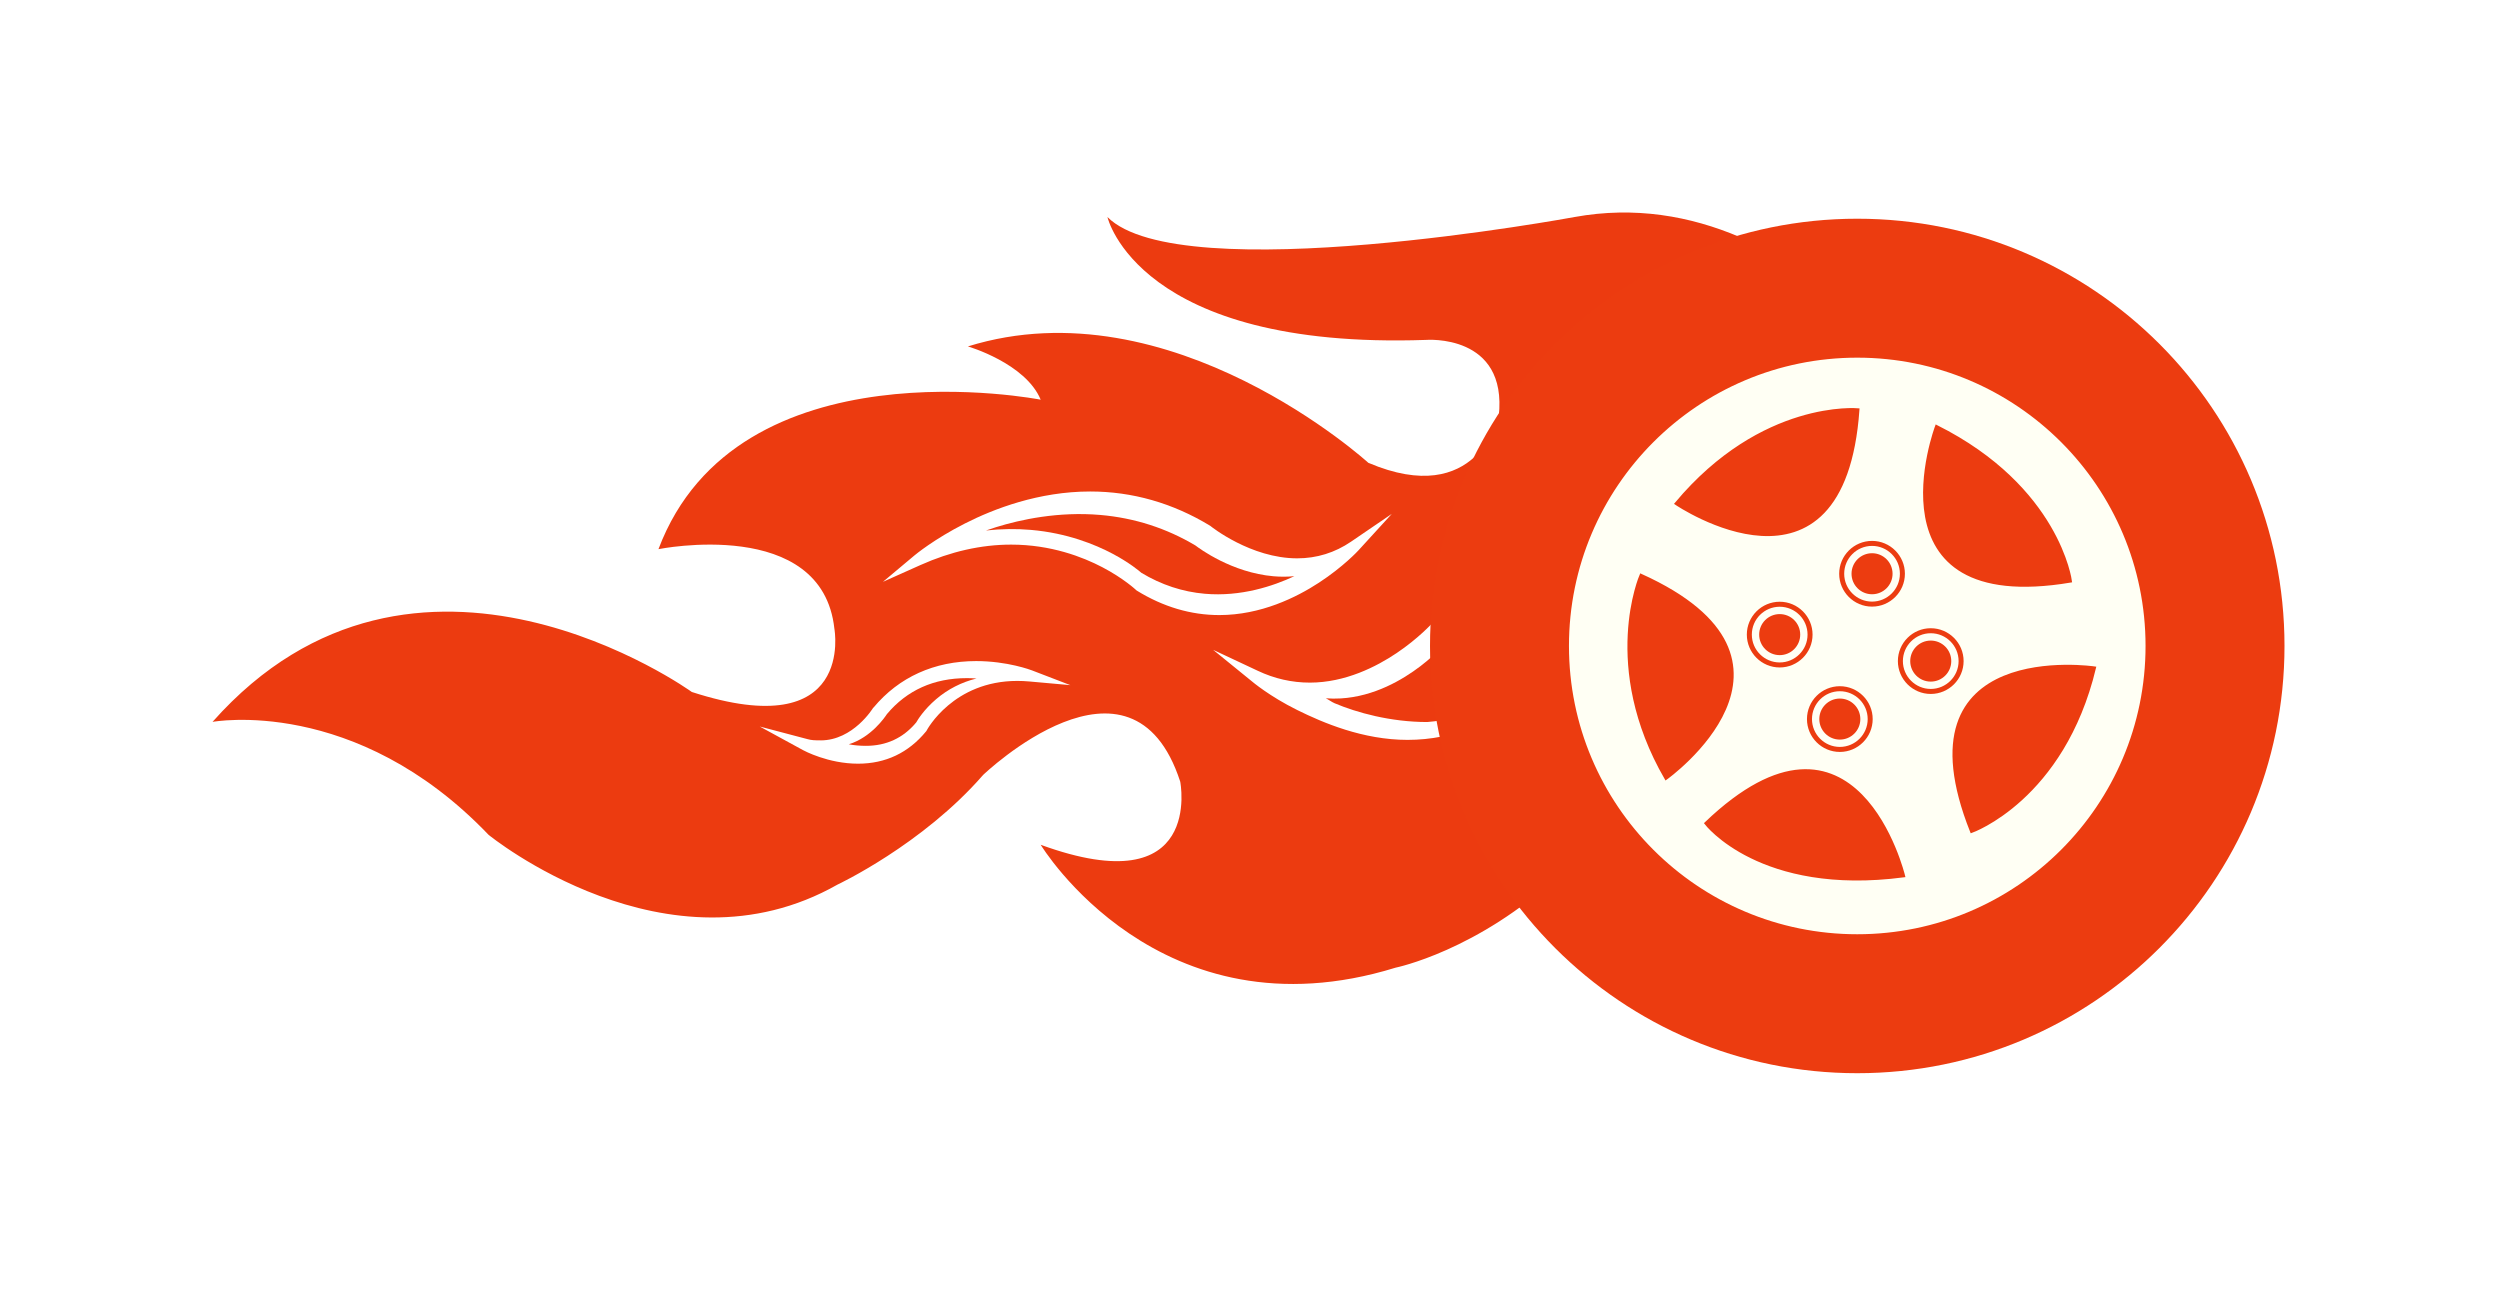
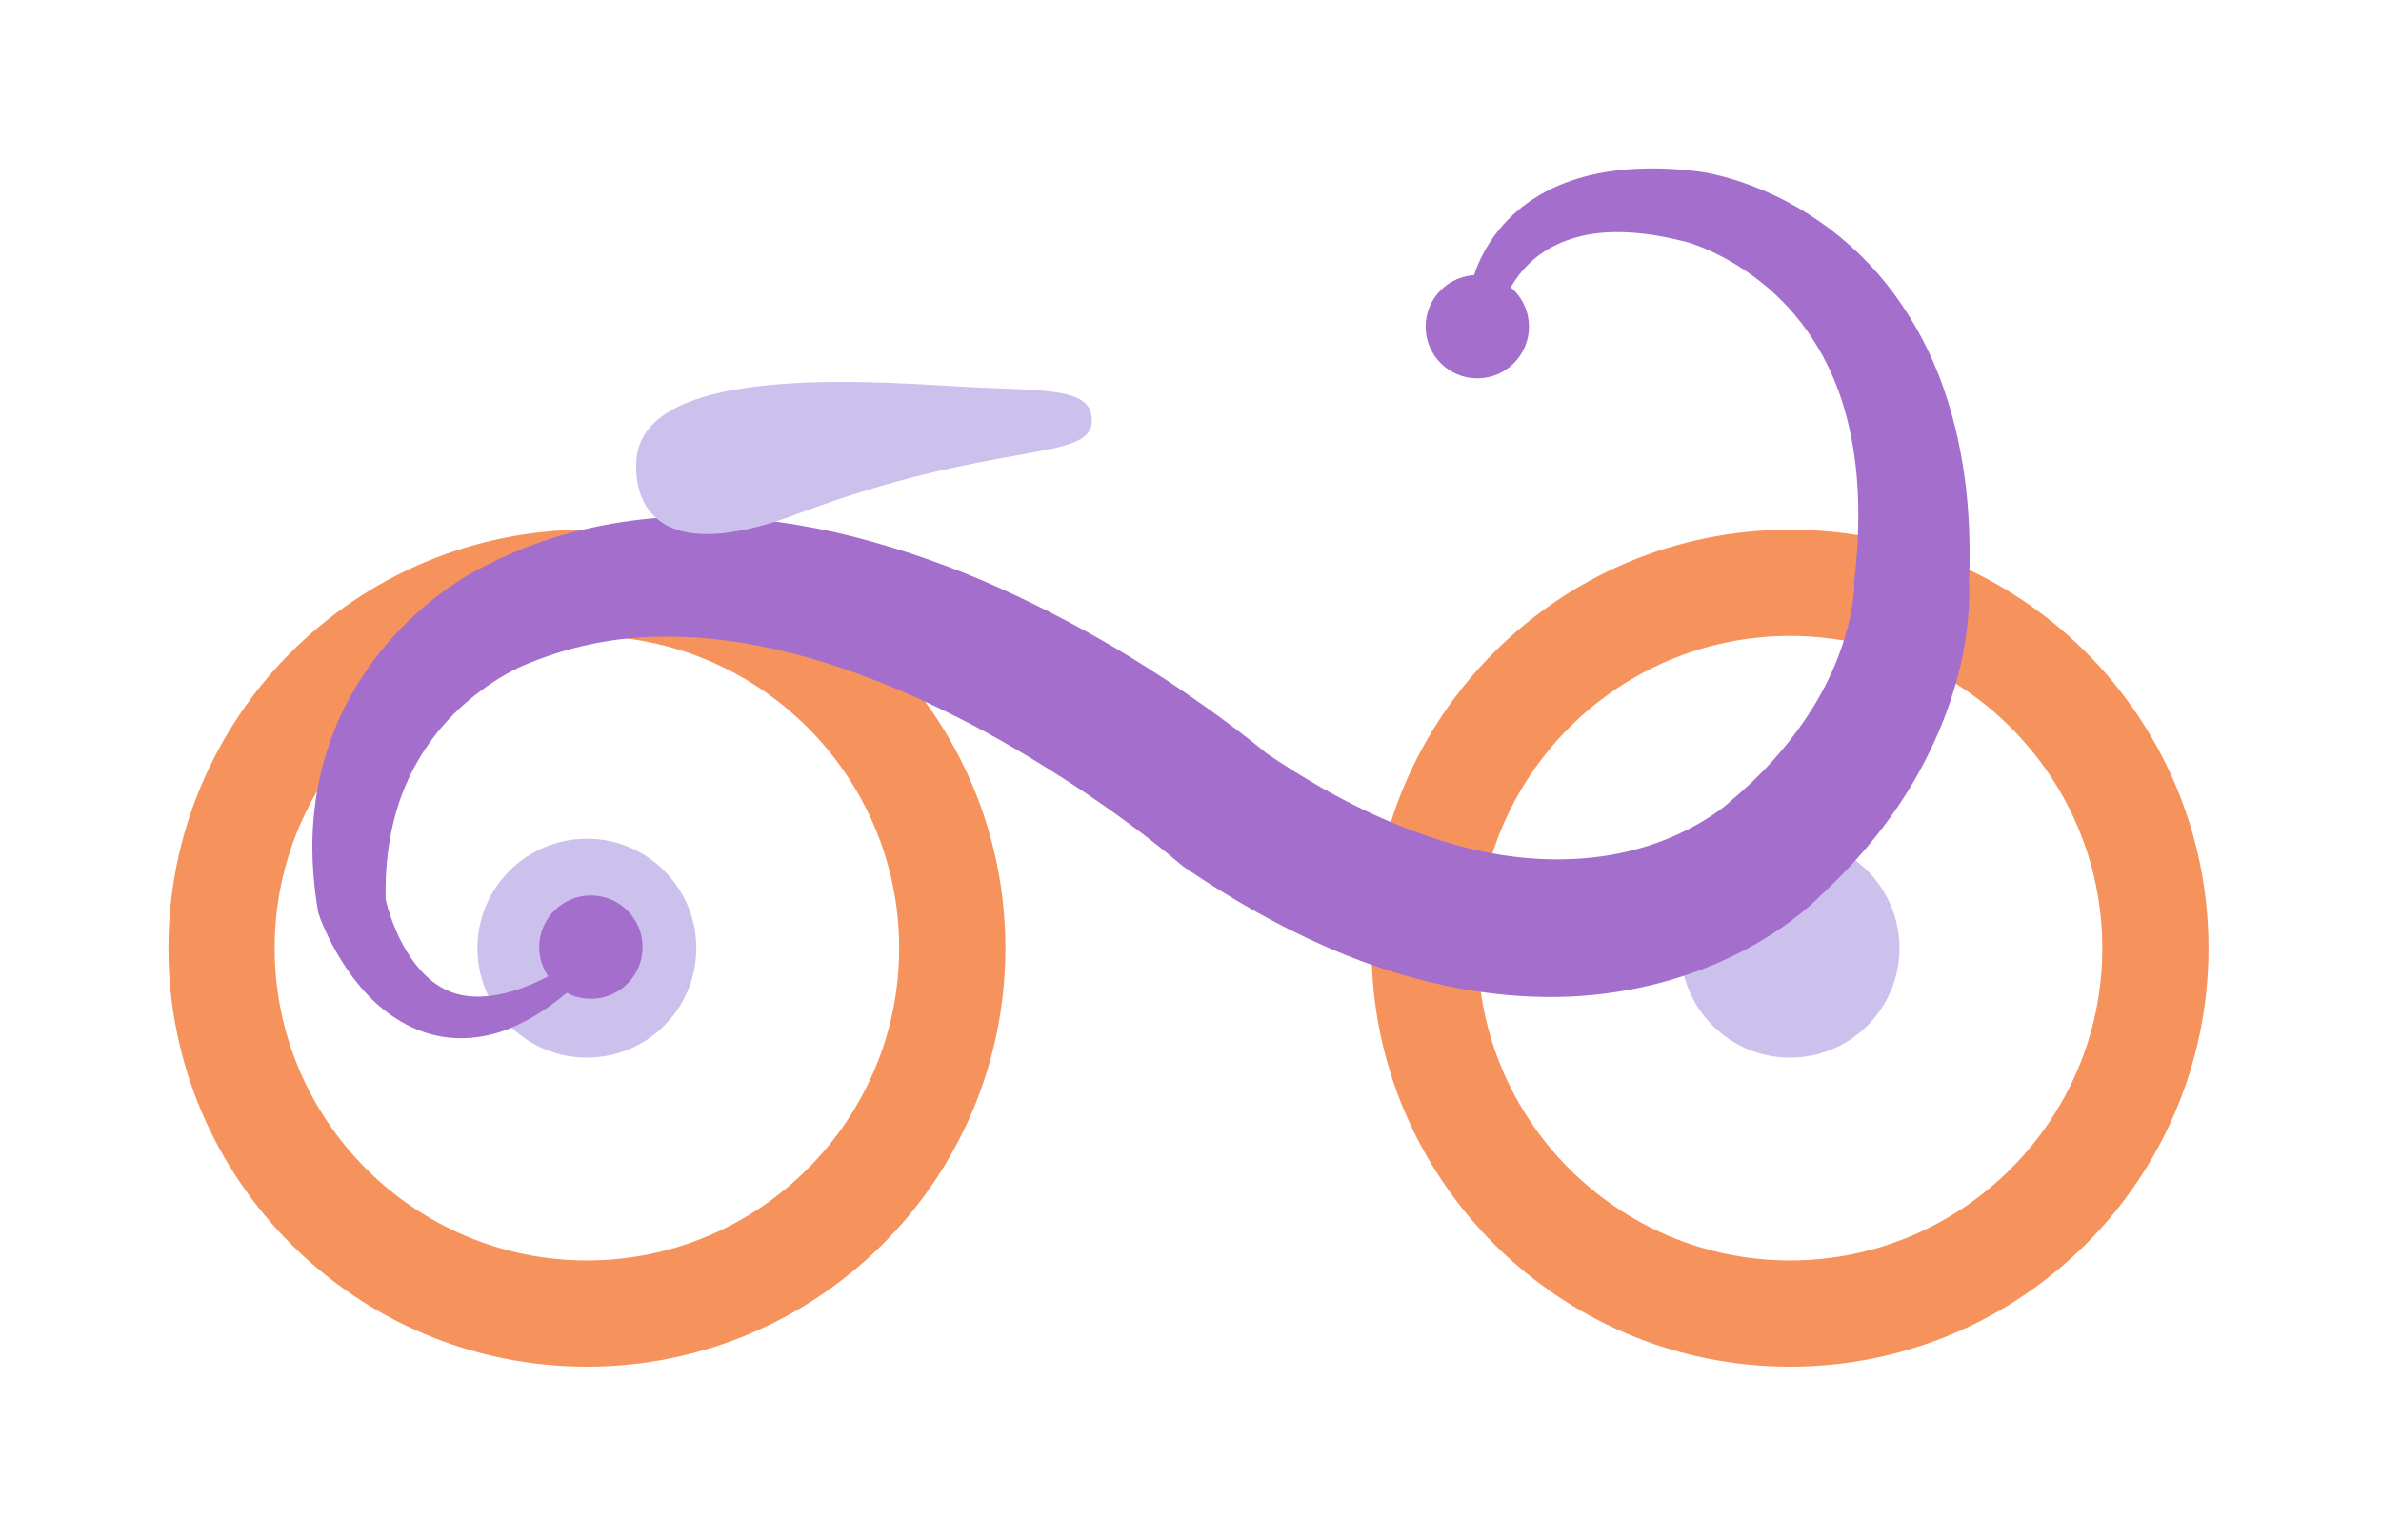
- <svg xmlns="http://www.w3.org/2000/svg" version="1.1" width="117.639" height="60.641" xml:space="preserve">
+ <svg xmlns="http://www.w3.org/2000/svg" version="1.1" width="141.38" height="91.39" xml:space="preserve">
  <defs />
-   <g style="stroke: none; stroke-width: 1; stroke-dasharray: none; stroke-linecap: butt; stroke-linejoin: miter; stroke-miterlimit: 10; fill: none; fill-rule: nonzero; opacity: 1;" transform="translate(10 10) scale(0.14 0.14)">
-     <path d="M 420.24 286.981 a 38.17 38.17 0 0 1 -6.98 0.023 c -14.063 -1.215 -25.034 -9.406 -26.213 -10.315 c -9.765 -5.836 -20.532 -9.299 -31.998 -10.29 c -14.096 -1.218 -26.82 1.549 -35.012 4.088 c -1.209 0.374 -2.359 0.755 -3.444 1.133 c 5.113 -0.558 10.169 -0.628 15.131 -0.198 c 12.154 1.049 21.604 4.926 27.397 7.993 c 5.701 3.021 9.021 5.827 9.703 6.425 c 6.673 4.029 13.856 6.402 21.351 7.049 c 12.104 1.048 22.935 -2.567 30.065 -5.908 z" style="stroke: none; stroke-width: 1; stroke-dasharray: none; stroke-linecap: butt; stroke-linejoin: miter; stroke-miterlimit: 10; fill: #ec3b10; fill-rule: nonzero; opacity: 1;" transform=" matrix(0.9999996 0 0 0.9999996 -56.62898 -164.7449) " stroke-linecap="round" />
-     <path d="M 651.072 248.87 s -55.768 -97.308 -136.629 -82.614 c 0 0 -132.553 24.563 -157.024 0 c 0 0 10.196 44.658 107.062 41.308 c 0 0 27.529 -2.234 24.471 25.677 c 0 0 -7.138 31.258 -43.844 15.629 c 0 0 -66.275 -60.375 -134.591 -39.119 c 0 0 19.372 5.627 24.471 17.907 c 0 0 -101.961 -20.094 -128.474 50.238 c 0 0 55.061 -11.164 59.14 26.793 c 0 0 7.138 39.073 -47.923 21.211 c 0 0 -92.786 -66.983 -161.102 10.049 c 0 0 47.923 -8.932 92.786 37.957 c 0 0 60.159 49.121 117.257 16.746 c 0 0 28.551 -13.397 48.942 -36.843 c 0 0 49.96 -48.004 66.276 2.233 c 0 0 8.157 41.308 -46.903 21.212 c 0 0 39.765 65.867 119.298 41.306 c 0 0 27.528 -5.581 55.058 -31.258 c 0 0 12.236 -18.979 34.669 -7.814 c 0 0 17.335 11.164 5.099 32.375 c 0 0 -17.333 18.979 -38.747 1.116 c 0 0 27.53 35.725 67.298 -2.233 c 0 0 28.547 -17.863 45.881 -69.215 c 0 0 17.336 -51.355 54.042 -53.587 l -26.513 -39.074 z m -319.879 73.497 a 45.582 45.582 0 0 0 -4.061 -0.186 c -21.562 0 -30.366 16.465 -30.452 16.631 l -0.094 0.179 l -0.127 0.159 c -5.915 7.195 -13.612 10.85 -22.875 10.85 h -0.001 c -10.021 0 -18.14 -4.371 -18.482 -4.559 l -14.535 -7.932 l 16.005 4.228 c 1.468 0.404 2.43 0.419 4.43 0.419 v 0.015 c 11 0 17.617 -10.844 17.682 -10.954 l 0.051 -0.029 l 0.078 -0.061 c 8.526 -10.23 20.445 -15.615 34.481 -15.615 c 10.518 0 18.437 3.005 18.769 3.131 l 12.897 4.959 l -13.766 -1.235 z m 36.176 -30.497 l -0.173 -0.105 l -0.147 -0.14 c -0.037 -0.036 -4.12 -3.873 -11.326 -7.653 c -6.616 -3.467 -17.305 -7.605 -30.664 -7.605 c -10.038 0 -20.289 2.31 -30.474 6.864 l -12.615 5.644 L 292.562 280 c 0.263 -0.222 6.566 -5.462 17.008 -10.759 c 9.644 -4.894 24.766 -10.728 42.044 -10.728 c 14.159 0 27.706 3.864 40.262 11.48 l 0.115 0.07 l 0.105 0.084 c 0.131 0.107 13.486 10.834 29.116 10.834 c 6.556 0 12.651 -1.889 18.112 -5.617 l 13.676 -9.33 l -11.166 12.22 c -0.205 0.224 -5.098 5.535 -13.298 10.896 c -7.602 4.974 -19.587 10.9 -33.513 10.9 c -9.541 0 -18.845 -2.752 -27.654 -8.18 z m 223.548 7.325 c -8.938 -2.427 -17.791 -3.658 -26.309 -3.658 c -21.304 0 -37.352 7.742 -47.061 14.235 c -10.568 7.067 -16.15 14.239 -16.205 14.31 l -0.123 0.16 l -0.151 0.793 C 488.417 335.852 474.027 342 458.302 342 h -0.004 c -14.99 0 -28.436 -5.758 -37.076 -10.033 c -9.347 -4.623 -15.106 -9.529 -15.345 -9.723 l -12.928 -10.512 l 14.957 7.021 c 5.641 2.682 11.548 4 17.555 4 c 11.938 -0.003 22.447 -5.408 29.163 -9.928 c 7.364 -4.951 11.916 -9.996 11.963 -10.045 l 0.09 -0.105 l 0.103 -0.09 c 18.378 -15.5 39.854 -23.36 63.828 -23.36 c 17.814 0 33.649 4.465 43.8 8.212 c 11.008 4.064 17.729 8.083 18.008 8.253 l 11.841 7.129 l -13.34 -3.624 z" style="stroke: none; stroke-width: 1; stroke-dasharray: none; stroke-linecap: butt; stroke-linejoin: miter; stroke-miterlimit: 10; fill: #ec3b10; fill-rule: nonzero; opacity: 1;" transform=" matrix(0.9999996 0 0 0.9999996 -56.62898 -164.7449) " stroke-linecap="round" />
-     <path d="M 524.992 284.937 c -19.979 1.169 -37.497 8.757 -52.07 22.549 c -0.592 0.724 -4.293 5.15 -10.32 9.754 c -5.992 4.575 -15.494 10.164 -26.739 10.824 a 37.858 37.858 0 0 1 -5.042 -0.04 c 0.943 0.441 1.936 1.229 2.978 1.672 c 7.379 3.117 18.754 6.304 31.099 6.304 h 0.002 c 12.791 -1 24.264 -6.236 34.085 -15.641 c 0.753 -1.071 5.314 -7.469 13.885 -13.977 c 5.402 -4.107 11.292 -7.556 17.496 -10.085 a 76.888 76.888 0 0 1 24.602 -5.562 a 84.477 84.477 0 0 1 10.563 0.029 c -1.055 -0.353 -2.16 -0.722 -3.323 -1.074 c -8.729 -2.646 -22.27 -5.628 -37.216 -4.753 z M 299.846 328.317 c -4.137 3.535 -6.231 6.993 -6.683 7.802 c -4.388 5.279 -10.08 7.881 -16.917 7.881 h -0.002 c -2.035 0 -3.981 -0.166 -5.75 -0.523 c 7.54 -2.33 12.175 -9.154 12.813 -10.145 c 6.732 -8.032 15.779 -12.09 26.891 -12.09 c 1.109 0 2.184 0.057 3.216 0.129 a 32.855 32.855 0 0 0 -13.568 6.946 z" style="stroke: none; stroke-width: 1; stroke-dasharray: none; stroke-linecap: butt; stroke-linejoin: miter; stroke-miterlimit: 10; fill: #ec3b10; fill-rule: nonzero; opacity: 1;" transform=" matrix(0.9999996 0 0 0.9999996 -56.62898 -164.7449) " stroke-linecap="round" />
-     <path d="M 609.444 166.83 c -79.308 0 -143.599 64.292 -143.599 143.601 s 64.291 143.601 143.599 143.601 c 79.309 0 143.602 -64.292 143.602 -143.601 S 688.753 166.83 609.444 166.83 z" style="stroke: none; stroke-width: 1; stroke-dasharray: none; stroke-linecap: butt; stroke-linejoin: miter; stroke-miterlimit: 10; fill: #ec3c10; fill-rule: nonzero; opacity: 1;" transform=" matrix(0.9999996 0 0 0.9999996 -56.62898 -164.7449) " stroke-linecap="round" />
-     <path d="M 609.444 213.031 c -53.789 0 -97.397 43.608 -97.397 97.399 c 0 53.791 43.608 97.398 97.397 97.398 c 53.792 0 97.4 -43.607 97.4 -97.398 c 0.001 -53.791 -43.608 -97.399 -97.4 -97.399 z m 0.24 18.007 c -4.973 69.716 -61.095 31.529 -61.095 31.529 c 28.933 -34.548 61.095 -31.529 61.095 -31.529 z m -64.531 123.889 c -21.765 -37.667 -8.391 -68.24 -8.391 -68.24 c 63.668 28.84 8.391 68.24 8.391 68.24 z m 13.423 15.112 c 50.507 -48.316 66.446 17.668 66.446 17.668 c -48.221 6.324 -66.446 -17.668 -66.446 -17.668 z m 77.507 -133.372 c 41.046 20.584 45.015 51.966 45.015 51.966 c -68.931 11.564 -45.015 -51.966 -45.015 -51.966 z m 11.78 136.102 c -25.824 -64.949 41.316 -54.956 41.316 -54.956 c -10.607 44.099 -41.316 54.956 -41.316 54.956 z" style="stroke: #ec3c10; stroke-width: 1; stroke-dasharray: none; stroke-linecap: butt; stroke-linejoin: miter; stroke-miterlimit: 10; fill: #fffff4; fill-rule: nonzero; opacity: 1;" transform=" matrix(0.9999996 0 0 0.9999996 -56.62898 -164.7449) " stroke-linecap="round" />
-     <circle cx="614.416" cy="286.156" r="6.896" style="stroke: none; stroke-width: 1; stroke-dasharray: none; stroke-linecap: butt; stroke-linejoin: miter; stroke-miterlimit: 10; fill: #ec3c10; fill-rule: nonzero; opacity: 1;" transform="  matrix(0.9999996 0 0 0.9999996 -56.62898 -164.7449) " />
-     <path d="M 614.415 297.207 c -6.09 0 -11.046 -4.955 -11.046 -11.046 c 0 -6.09 4.956 -11.044 11.046 -11.044 c 6.09 0 11.047 4.954 11.047 11.044 c 0 6.091 -4.957 11.046 -11.047 11.046 z m 0 -20.408 c -5.163 0 -9.361 4.201 -9.361 9.361 c 0 5.164 4.198 9.363 9.361 9.363 c 5.162 0 9.361 -4.199 9.361 -9.363 c 0 -5.16 -4.199 -9.361 -9.361 -9.361 z M 641.043 315.518 a 6.898 6.898 0 0 1 -6.897 6.895 a 6.895 6.895 0 0 1 -6.896 -6.895 a 6.896 6.896 0 1 1 13.793 0 z" style="stroke: none; stroke-width: 1; stroke-dasharray: none; stroke-linecap: butt; stroke-linejoin: miter; stroke-miterlimit: 10; fill: #ec3c10; fill-rule: nonzero; opacity: 1;" transform=" matrix(0.9999996 0 0 0.9999996 -56.62898 -164.7449) " stroke-linecap="round" />
-     <path d="M 634.146 326.562 c -6.091 0 -11.046 -4.955 -11.046 -11.044 c 0 -6.093 4.955 -11.047 11.046 -11.047 c 6.09 0 11.046 4.954 11.046 11.047 c -0.001 6.088 -4.957 11.044 -11.046 11.044 z m 0 -20.407 c -5.162 0 -9.363 4.2 -9.363 9.362 s 4.201 9.361 9.363 9.361 c 5.163 0 9.36 -4.199 9.36 -9.361 c 0 -5.162 -4.197 -9.362 -9.36 -9.362 z" style="stroke: none; stroke-width: 1; stroke-dasharray: none; stroke-linecap: butt; stroke-linejoin: miter; stroke-miterlimit: 10; fill: #ec3c10; fill-rule: nonzero; opacity: 1;" transform=" matrix(0.9999996 0 0 0.9999996 -56.62898 -164.7449) " stroke-linecap="round" />
-     <circle cx="603.586" cy="335.006" r="6.896" style="stroke: none; stroke-width: 1; stroke-dasharray: none; stroke-linecap: butt; stroke-linejoin: miter; stroke-miterlimit: 10; fill: #ec3c10; fill-rule: nonzero; opacity: 1;" transform="  matrix(0.9999996 0 0 0.9999996 -56.62898 -164.7449) " />
-     <path d="M 603.589 346.052 c -6.093 0 -11.047 -4.955 -11.047 -11.047 c 0 -6.091 4.954 -11.045 11.047 -11.045 c 6.088 0 11.042 4.954 11.042 11.045 c 0 6.092 -4.954 11.047 -11.042 11.047 z m 0 -20.407 c -5.164 0 -9.361 4.199 -9.361 9.36 c 0 5.162 4.197 9.361 9.361 9.361 c 5.161 0 9.361 -4.199 9.361 -9.361 c 0 -5.161 -4.2 -9.36 -9.361 -9.36 z" style="stroke: none; stroke-width: 1; stroke-dasharray: none; stroke-linecap: butt; stroke-linejoin: miter; stroke-miterlimit: 10; fill: #ec3c10; fill-rule: nonzero; opacity: 1;" transform=" matrix(0.9999996 0 0 0.9999996 -56.62898 -164.7449) " stroke-linecap="round" />
-     <circle cx="583.377" cy="306.617" r="6.897" style="stroke: none; stroke-width: 1; stroke-dasharray: none; stroke-linecap: butt; stroke-linejoin: miter; stroke-miterlimit: 10; fill: #ec3c10; fill-rule: nonzero; opacity: 1;" transform="  matrix(0.9999996 0 0 0.9999996 -56.62898 -164.7449) " />
-     <path d="M 583.377 317.658 c -6.092 0 -11.047 -4.953 -11.047 -11.045 c 0 -6.091 4.955 -11.045 11.047 -11.045 c 6.091 0 11.045 4.954 11.045 11.045 c 0 6.092 -4.954 11.045 -11.045 11.045 z m 0 -20.408 c -5.165 0 -9.365 4.201 -9.365 9.363 s 4.2 9.361 9.365 9.361 c 5.161 0 9.362 -4.199 9.362 -9.361 c 0 -5.162 -4.201 -9.363 -9.362 -9.363 z" style="stroke: none; stroke-width: 1; stroke-dasharray: none; stroke-linecap: butt; stroke-linejoin: miter; stroke-miterlimit: 10; fill: #ec3c10; fill-rule: nonzero; opacity: 1;" transform=" matrix(0.9999996 0 0 0.9999996 -56.62898 -164.7449) " stroke-linecap="round" />
+   <g style="stroke: none; stroke-width: 1; stroke-dasharray: none; stroke-linecap: butt; stroke-linejoin: miter; stroke-miterlimit: 10; fill: none; fill-rule: nonzero; opacity: 1;" transform="translate(10 10) scale(0.24 0.24)">
+     <path d="M 529.447 243.141 c 42.598 0 77.256 34.653 77.256 77.253 c 0 42.602 -34.658 77.261 -77.256 77.261 c -42.602 0 -77.258 -34.659 -77.258 -77.261 c 0 -42.6 34.658 -77.253 77.258 -77.253 m 0 -26.286 c -57.186 0 -103.541 46.355 -103.541 103.54 c 0 57.186 46.354 103.54 103.541 103.54 c 57.184 0 103.541 -46.354 103.541 -103.54 c 0 -57.184 -46.358 -103.54 -103.541 -103.54 z" style="stroke: none; stroke-width: 1; stroke-dasharray: none; stroke-linecap: butt; stroke-linejoin: miter; stroke-miterlimit: 10; fill: #f6935d; fill-rule: nonzero; opacity: 1;" transform=" matrix(0.9999988 0 0 0.9999988 -128.2418 -127.4698) " stroke-linecap="round" />
+     <circle cx="529.449" cy="320.399" r="27.079" style="stroke: none; stroke-width: 1; stroke-dasharray: none; stroke-linecap: butt; stroke-linejoin: miter; stroke-miterlimit: 10; fill: #ccc0ed; fill-rule: nonzero; opacity: 1;" transform="  matrix(0.9999988 0 0 0.9999988 -128.2418 -127.4698) " />
+     <path d="M 231.782 243.141 c 42.601 0 77.258 34.653 77.258 77.253 c 0 42.602 -34.657 77.261 -77.258 77.261 c -42.598 0 -77.256 -34.659 -77.256 -77.261 c 0 -42.6 34.659 -77.253 77.256 -77.253 m 0 -26.286 c -57.184 0 -103.54 46.355 -103.54 103.54 c 0 57.186 46.356 103.54 103.54 103.54 c 57.186 0 103.541 -46.354 103.541 -103.54 c 0 -57.184 -46.355 -103.54 -103.541 -103.54 z" style="stroke: none; stroke-width: 1; stroke-dasharray: none; stroke-linecap: butt; stroke-linejoin: miter; stroke-miterlimit: 10; fill: #f6935d; fill-rule: nonzero; opacity: 1;" transform=" matrix(0.9999988 0 0 0.9999988 -128.2418 -127.4698) " stroke-linecap="round" />
+     <circle cx="231.779" cy="320.399" r="27.079" style="stroke: none; stroke-width: 1; stroke-dasharray: none; stroke-linecap: butt; stroke-linejoin: miter; stroke-miterlimit: 10; fill: #ccc0ed; fill-rule: nonzero; opacity: 1;" transform="  matrix(0.9999988 0 0 0.9999988 -128.2418 -127.4698) " />
+     <path d="M 450.003 159.293 c 0.191 -1.391 0.402 -2.337 0.684 -3.447 c 0.279 -1.067 0.609 -2.107 0.982 -3.136 c 0.75 -2.052 1.723 -4.022 2.855 -5.915 a 36.502 36.502 0 0 1 8.867 -9.962 c 7.168 -5.595 16.072 -8.156 24.494 -8.995 c 4.25 -0.437 8.459 -0.454 12.605 -0.214 c 2.066 0.128 4.127 0.312 6.154 0.586 c 2.422 0.305 4.643 0.848 6.725 1.402 c 8.373 2.303 16.174 6 23.314 10.947 a 78 78 0 0 1 18.676 18.187 c 5.178 7.062 9.223 14.91 12.053 23.039 c 5.709 16.313 7.063 33.302 6.248 49.572 l 0.014 -2.043 l 0.068 1.238 l 0.025 0.883 l 0.016 1.631 a 73.433 73.433 0 0 1 -0.096 3.059 a 78.724 78.724 0 0 1 -0.533 5.83 a 85.484 85.484 0 0 1 -2.197 11.157 c -1.916 7.269 -4.662 14.224 -8.041 20.798 c -6.742 13.193 -16.186 24.604 -26.727 34.234 l 0.887 -0.839 l -0.887 0.878 l -0.639 0.604 l -1.193 1.085 a 77.213 77.213 0 0 1 -2.309 1.943 a 83.661 83.661 0 0 1 -4.611 3.453 c -3.1 2.163 -6.305 4.06 -9.588 5.778 c -6.563 3.421 -13.467 6.057 -20.543 7.928 a 106.603 106.603 0 0 1 -21.527 3.366 c -7.215 0.352 -14.393 0.009 -21.406 -0.921 c -14.043 -1.872 -27.406 -5.937 -39.791 -11.406 c -12.412 -5.448 -23.949 -12.15 -34.797 -19.522 l -0.672 -0.458 l -0.916 -0.769 l -2.87 -2.401 l -3.172 -2.535 a 265.254 265.254 0 0 0 -6.557 -4.978 a 295.753 295.753 0 0 0 -13.614 -9.447 c -9.256 -6.04 -18.736 -11.714 -28.513 -16.628 c -19.482 -9.855 -40.047 -17.27 -60.617 -19.407 c -10.262 -0.997 -20.478 -0.741 -30.297 1.359 a 88.314 88.314 0 0 0 -14.393 4.376 l -1.762 0.707 c -0.465 0.192 -0.973 0.42 -1.48 0.661 a 49.566 49.566 0 0 0 -3.099 1.618 a 58.704 58.704 0 0 0 -6.043 3.941 c -7.857 5.723 -14.186 13.337 -18.264 22.251 c -4.094 8.916 -5.82 19.218 -5.507 29.878 l -0.244 -1.336 c 0.028 0.287 0.216 1.045 0.36 1.598 l 0.509 1.833 c 0.369 1.227 0.79 2.449 1.255 3.649 c 0.935 2.396 2.046 4.708 3.339 6.821 c 2.584 4.232 5.837 7.741 9.926 9.583 c 4.061 1.915 9.104 1.991 14.318 0.741 c 5.226 -1.25 10.415 -3.819 15.419 -6.79 l 2.99 3.915 c -4.476 4.237 -9.532 8.074 -15.561 10.863 c -5.933 2.813 -13.437 4.167 -20.777 2.244 c -7.346 -1.885 -13.49 -6.656 -17.929 -11.98 c -2.247 -2.686 -4.174 -5.543 -5.859 -8.503 a 65.026 65.026 0 0 1 -3.4 -6.899 c -0.345 -0.857 -0.621 -1.517 -0.996 -2.668 l -0.06 -0.184 l -0.184 -1.153 c -1.02 -6.291 -1.48 -12.793 -1.15 -19.395 c 0.353 -6.592 1.525 -13.27 3.615 -19.74 c 4.116 -13.004 12.132 -24.822 22.302 -33.948 a 84.075 84.075 0 0 1 8.106 -6.387 a 73.83 73.83 0 0 1 4.437 -2.848 a 56.63 56.63 0 0 1 2.41 -1.357 l 2.212 -1.135 a 104.256 104.256 0 0 1 18.584 -7.363 c 12.833 -3.723 26.228 -5.128 39.264 -4.531 c 13.055 0.556 25.804 2.809 37.996 6.287 a 226.308 226.308 0 0 1 35.193 13.248 c 11.239 5.312 22.091 11.239 32.478 17.859 a 334.288 334.288 0 0 1 15.31 10.345 a 300.042 300.042 0 0 1 7.471 5.528 l 3.711 2.887 a 164.368 164.368 0 0 1 3.887 3.18 l -1.588 -1.223 c 9.398 6.416 19.154 12.063 29.184 16.477 c 10.029 4.383 20.283 7.711 30.537 9.201 c 10.236 1.496 20.426 1.254 30.047 -0.972 c 4.807 -1.122 9.465 -2.755 13.834 -4.875 a 64.346 64.346 0 0 0 6.27 -3.491 a 47.114 47.114 0 0 0 2.836 -1.931 l 1.252 -0.96 l 0.531 -0.438 l 0.207 -0.17 l 0.063 -0.052 c 0.02 -0.018 0.018 -0.013 -0.121 0.132 l 0.479 -0.5 l 0.406 -0.338 c 8.533 -7.132 15.758 -15.433 21.178 -24.598 c 2.689 -4.588 4.9 -9.418 6.504 -14.366 a 68.178 68.178 0 0 0 1.947 -7.437 a 50.91 50.91 0 0 0 0.594 -3.635 l 0.178 -1.701 l 0.051 -0.753 l 0.02 -0.305 c 0.01 -0.021 0 -0.283 0.025 0.048 l -0.086 -1.137 l 0.102 -0.908 c 1.559 -13.675 1.389 -27.33 -1.875 -39.845 c -3.18 -12.516 -9.68 -23.746 -19.42 -32.14 c -4.842 -4.159 -10.494 -7.671 -16.418 -10.099 c -1.496 -0.597 -2.896 -1.122 -4.195 -1.436 c -1.67 -0.433 -3.338 -0.766 -5.002 -1.119 c -3.33 -0.646 -6.66 -1.079 -9.936 -1.19 c -6.555 -0.262 -12.871 0.852 -18.217 3.772 a 25.106 25.106 0 0 0 -7.135 5.799 a 27.434 27.434 0 0 0 -2.73 3.877 a 25.543 25.543 0 0 0 -1.113 2.107 c -0.324 0.668 -0.65 1.533 -0.824 1.988 l -8.523 -1.512 z" style="stroke: none; stroke-width: 1; stroke-dasharray: none; stroke-linecap: butt; stroke-linejoin: miter; stroke-miterlimit: 10; fill: #a36ecc; fill-rule: nonzero; opacity: 1;" transform=" matrix(0.9999988 0 0 0.9999988 -128.2418 -127.4698) " stroke-linecap="round" />
+     <path d="M 464.857 166.631 c 0 -7.064 -5.727 -12.785 -12.787 -12.785 c -7.06 0 -12.787 5.721 -12.787 12.785 c 0 7.059 5.727 12.785 12.787 12.785 c 7.06 0.001 12.787 -5.726 12.787 -12.785 z M 245.562 320.139 c 0 -7.063 -5.727 -12.785 -12.787 -12.785 c -7.061 0 -12.788 5.722 -12.788 12.785 c 0 7.06 5.728 12.785 12.788 12.785 c 7.059 0 12.787 -5.727 12.787 -12.785 z" style="stroke: none; stroke-width: 1; stroke-dasharray: none; stroke-linecap: butt; stroke-linejoin: miter; stroke-miterlimit: 10; fill: #a36ecc; fill-rule: nonzero; opacity: 1;" transform=" matrix(0.9999988 0 0 0.9999988 -128.2418 -127.4698) " stroke-linecap="round" />
+     <path d="M 244.146 198.622 s -5.16 31.241 39.912 14.263 c 48.903 -18.418 72.653 -12.628 72.653 -23.026 c 0 -7.878 -10.095 -7.384 -29.215 -8.237 c -19.107 -0.882 -80.104 -6.947 -83.35 17 z" style="stroke: none; stroke-width: 1; stroke-dasharray: none; stroke-linecap: butt; stroke-linejoin: miter; stroke-miterlimit: 10; fill: #ccc0ed; fill-rule: nonzero; opacity: 1;" transform=" matrix(0.9999988 0 0 0.9999988 -128.2418 -127.4698) " stroke-linecap="round" />
  </g>
</svg>
